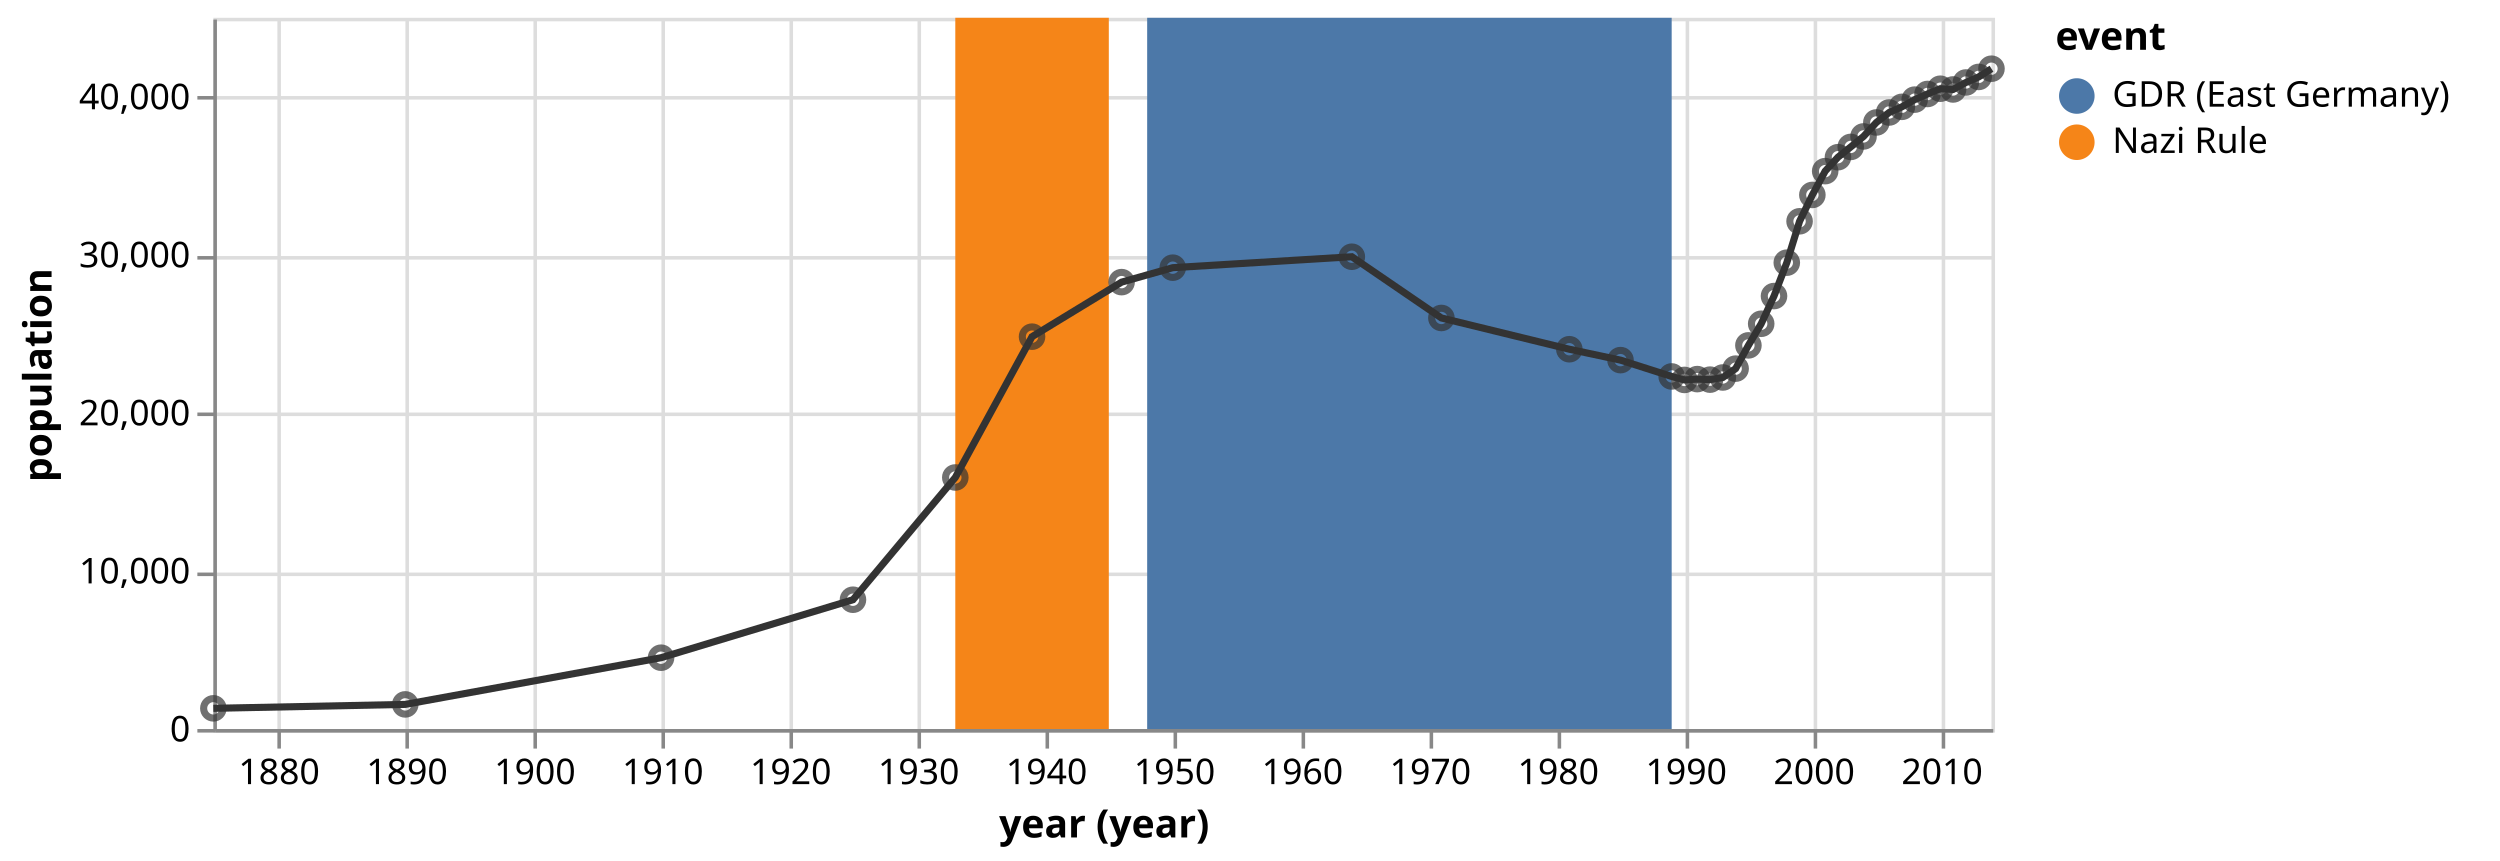
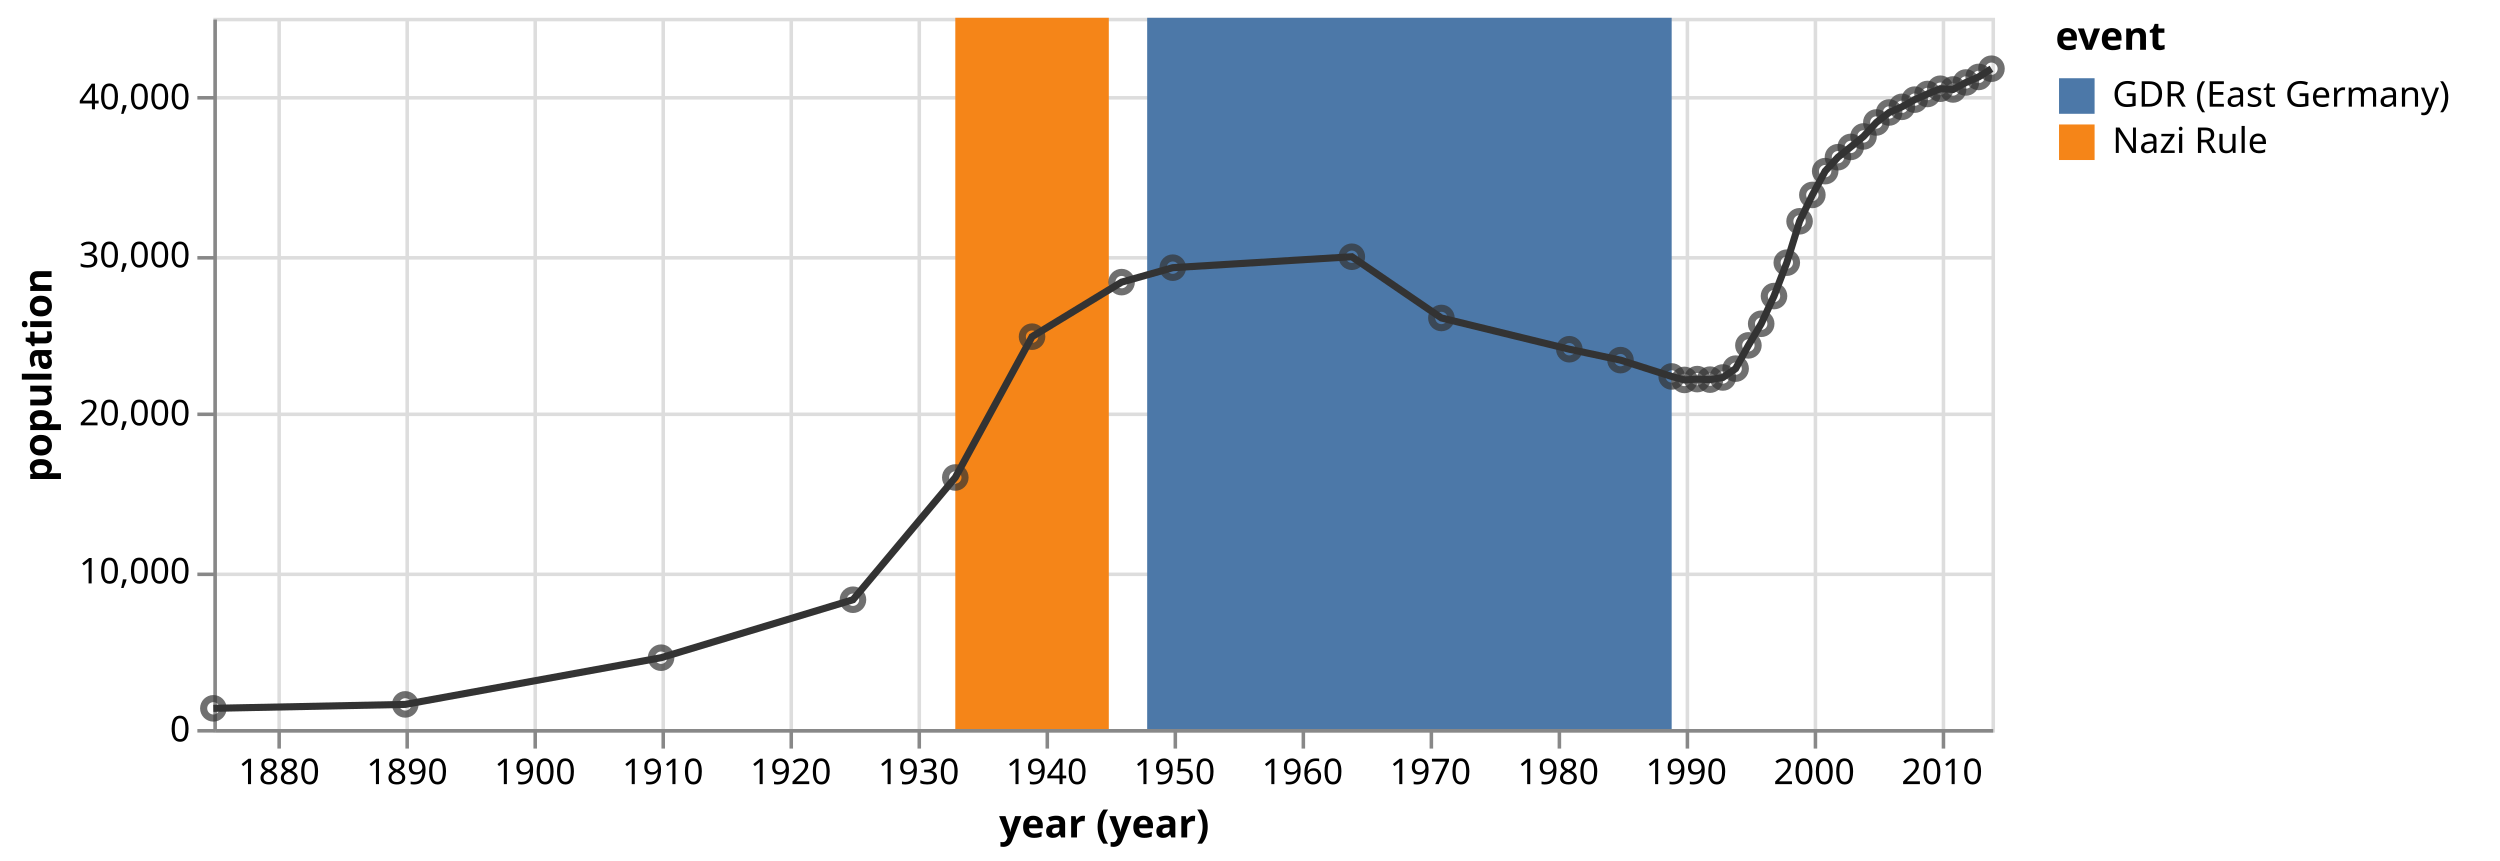
<svg xmlns="http://www.w3.org/2000/svg" class="marks" width="703" height="242" viewBox="0 0 703 242" version="1.1">
  <g transform="translate(60,5)">
    <g class="mark-group role-frame root">
      <g transform="translate(0,0)">
        <path class="background" d="M0.5,0.5h500v200h-500Z" style="fill: none; stroke: #ddd;" />
        <g>
          <g class="mark-group role-axis">
            <g transform="translate(0.5,200.5)">
              <path class="background" d="M0,0h0v0h0Z" style="pointer-events: none; fill: none;" />
              <g>
                <g class="mark-rule role-axis-grid" style="pointer-events: none;">
                  <line transform="translate(18,-200)" x2="0" y2="200" style="fill: none; stroke: #ddd; stroke-width: 1; opacity: 1;" />
                  <line transform="translate(54,-200)" x2="0" y2="200" style="fill: none; stroke: #ddd; stroke-width: 1; opacity: 1;" />
                  <line transform="translate(90,-200)" x2="0" y2="200" style="fill: none; stroke: #ddd; stroke-width: 1; opacity: 1;" />
                  <line transform="translate(126,-200)" x2="0" y2="200" style="fill: none; stroke: #ddd; stroke-width: 1; opacity: 1;" />
                  <line transform="translate(162,-200)" x2="0" y2="200" style="fill: none; stroke: #ddd; stroke-width: 1; opacity: 1;" />
                  <line transform="translate(198,-200)" x2="0" y2="200" style="fill: none; stroke: #ddd; stroke-width: 1; opacity: 1;" />
                  <line transform="translate(234,-200)" x2="0" y2="200" style="fill: none; stroke: #ddd; stroke-width: 1; opacity: 1;" />
                  <line transform="translate(270,-200)" x2="0" y2="200" style="fill: none; stroke: #ddd; stroke-width: 1; opacity: 1;" />
                  <line transform="translate(306,-200)" x2="0" y2="200" style="fill: none; stroke: #ddd; stroke-width: 1; opacity: 1;" />
                  <line transform="translate(342,-200)" x2="0" y2="200" style="fill: none; stroke: #ddd; stroke-width: 1; opacity: 1;" />
                  <line transform="translate(378,-200)" x2="0" y2="200" style="fill: none; stroke: #ddd; stroke-width: 1; opacity: 1;" />
                  <line transform="translate(414,-200)" x2="0" y2="200" style="fill: none; stroke: #ddd; stroke-width: 1; opacity: 1;" />
                  <line transform="translate(450,-200)" x2="0" y2="200" style="fill: none; stroke: #ddd; stroke-width: 1; opacity: 1;" />
                  <line transform="translate(486,-200)" x2="0" y2="200" style="fill: none; stroke: #ddd; stroke-width: 1; opacity: 1;" />
                </g>
              </g>
            </g>
          </g>
          <g class="mark-group role-axis">
            <g transform="translate(0.5,0.5)">
              <path class="background" d="M0,0h0v0h0Z" style="pointer-events: none; fill: none;" />
              <g>
                <g class="mark-rule role-axis-grid" style="pointer-events: none;">
                  <line transform="translate(0,200)" x2="500" y2="0" style="fill: none; stroke: #ddd; stroke-width: 1; opacity: 1;" />
                  <line transform="translate(0,156)" x2="500" y2="0" style="fill: none; stroke: #ddd; stroke-width: 1; opacity: 1;" />
                  <line transform="translate(0,111)" x2="500" y2="0" style="fill: none; stroke: #ddd; stroke-width: 1; opacity: 1;" />
                  <line transform="translate(0,67)" x2="500" y2="0" style="fill: none; stroke: #ddd; stroke-width: 1; opacity: 1;" />
                  <line transform="translate(0,22)" x2="500" y2="0" style="fill: none; stroke: #ddd; stroke-width: 1; opacity: 1;" />
                </g>
              </g>
            </g>
          </g>
          <g class="mark-group role-axis">
            <g transform="translate(0.5,200.5)">
              <path class="background" d="M0,0h0v0h0Z" style="pointer-events: none; fill: none;" />
              <g>
                <g class="mark-rule role-axis-tick" style="pointer-events: none;">
                  <line transform="translate(18,0)" x2="0" y2="5" style="fill: none; stroke: #888; stroke-width: 1; opacity: 1;" />
                  <line transform="translate(54,0)" x2="0" y2="5" style="fill: none; stroke: #888; stroke-width: 1; opacity: 1;" />
                  <line transform="translate(90,0)" x2="0" y2="5" style="fill: none; stroke: #888; stroke-width: 1; opacity: 1;" />
                  <line transform="translate(126,0)" x2="0" y2="5" style="fill: none; stroke: #888; stroke-width: 1; opacity: 1;" />
                  <line transform="translate(162,0)" x2="0" y2="5" style="fill: none; stroke: #888; stroke-width: 1; opacity: 1;" />
                  <line transform="translate(198,0)" x2="0" y2="5" style="fill: none; stroke: #888; stroke-width: 1; opacity: 1;" />
                  <line transform="translate(234,0)" x2="0" y2="5" style="fill: none; stroke: #888; stroke-width: 1; opacity: 1;" />
                  <line transform="translate(270,0)" x2="0" y2="5" style="fill: none; stroke: #888; stroke-width: 1; opacity: 1;" />
                  <line transform="translate(306,0)" x2="0" y2="5" style="fill: none; stroke: #888; stroke-width: 1; opacity: 1;" />
                  <line transform="translate(342,0)" x2="0" y2="5" style="fill: none; stroke: #888; stroke-width: 1; opacity: 1;" />
                  <line transform="translate(378,0)" x2="0" y2="5" style="fill: none; stroke: #888; stroke-width: 1; opacity: 1;" />
                  <line transform="translate(414,0)" x2="0" y2="5" style="fill: none; stroke: #888; stroke-width: 1; opacity: 1;" />
                  <line transform="translate(450,0)" x2="0" y2="5" style="fill: none; stroke: #888; stroke-width: 1; opacity: 1;" />
                  <line transform="translate(486,0)" x2="0" y2="5" style="fill: none; stroke: #888; stroke-width: 1; opacity: 1;" />
                </g>
                <g class="mark-text role-axis-label" style="pointer-events: none;">
                  <text text-anchor="middle" transform="translate(17.98341,15)" style="font-family: sans-serif; font-size: 10px; fill: #000; opacity: 1;">1880</text>
                  <text text-anchor="middle" transform="translate(53.96014,15)" style="font-family: sans-serif; font-size: 10px; fill: #000; opacity: 1;">1890</text>
                  <text text-anchor="middle" transform="translate(89.92696,15)" style="font-family: sans-serif; font-size: 10px; fill: #000; opacity: 1;">1900</text>
                  <text text-anchor="middle" transform="translate(125.8938,15)" style="font-family: sans-serif; font-size: 10px; fill: #000; opacity: 1;">1910</text>
                  <text text-anchor="middle" transform="translate(161.8606,15)" style="font-family: sans-serif; font-size: 10px; fill: #000; opacity: 1;">1920</text>
                  <text text-anchor="middle" transform="translate(197.8373,15)" style="font-family: sans-serif; font-size: 10px; fill: #000; opacity: 1;">1930</text>
                  <text text-anchor="middle" transform="translate(233.8041,15)" style="font-family: sans-serif; font-size: 10px; fill: #000; opacity: 1;">1940</text>
                  <text text-anchor="middle" transform="translate(269.7808,15)" style="font-family: sans-serif; font-size: 10px; fill: #000; opacity: 1;">1950</text>
                  <text text-anchor="middle" transform="translate(305.7476,15)" style="font-family: sans-serif; font-size: 10px; fill: #000; opacity: 1;">1960</text>
                  <text text-anchor="middle" transform="translate(341.7243,15)" style="font-family: sans-serif; font-size: 10px; fill: #000; opacity: 1;">1970</text>
                  <text text-anchor="middle" transform="translate(377.6911,15)" style="font-family: sans-serif; font-size: 10px; fill: #000; opacity: 1;">1980</text>
                  <text text-anchor="middle" transform="translate(413.6678,15)" style="font-family: sans-serif; font-size: 10px; fill: #000; opacity: 1;">1990</text>
                  <text text-anchor="middle" transform="translate(449.6346,15)" style="font-family: sans-serif; font-size: 10px; fill: #000; opacity: 1;">2000</text>
                  <text text-anchor="middle" transform="translate(485.6113,15)" style="font-family: sans-serif; font-size: 10px; fill: #000; opacity: 1;">2010</text>
                </g>
                <g class="mark-rule role-axis-domain" style="pointer-events: none;">
                  <line transform="translate(0,0)" x2="500" y2="0" style="fill: none; stroke: #888; stroke-width: 1; opacity: 1;" />
                </g>
                <g class="mark-text role-axis-title" style="pointer-events: none;">
                  <text text-anchor="middle" transform="translate(250,30)" style="font-family: sans-serif; font-size: 11px; font-weight: bold; fill: #000; opacity: 1;">year (year)</text>
                </g>
              </g>
            </g>
          </g>
          <g class="mark-group role-axis">
            <g transform="translate(0.5,0.5)">
              <path class="background" d="M0,0h0v0h0Z" style="pointer-events: none; fill: none;" />
              <g>
                <g class="mark-rule role-axis-tick" style="pointer-events: none;">
                  <line transform="translate(0,200)" x2="-5" y2="0" style="fill: none; stroke: #888; stroke-width: 1; opacity: 1;" />
                  <line transform="translate(0,156)" x2="-5" y2="0" style="fill: none; stroke: #888; stroke-width: 1; opacity: 1;" />
                  <line transform="translate(0,111)" x2="-5" y2="0" style="fill: none; stroke: #888; stroke-width: 1; opacity: 1;" />
                  <line transform="translate(0,67)" x2="-5" y2="0" style="fill: none; stroke: #888; stroke-width: 1; opacity: 1;" />
                  <line transform="translate(0,22)" x2="-5" y2="0" style="fill: none; stroke: #888; stroke-width: 1; opacity: 1;" />
                </g>
                <g class="mark-text role-axis-label" style="pointer-events: none;">
                  <text text-anchor="end" transform="translate(-7,203)" style="font-family: sans-serif; font-size: 10px; fill: #000; opacity: 1;">0</text>
                  <text text-anchor="end" transform="translate(-7,158.5556)" style="font-family: sans-serif; font-size: 10px; fill: #000; opacity: 1;">10,000</text>
                  <text text-anchor="end" transform="translate(-7,114.1111)" style="font-family: sans-serif; font-size: 10px; fill: #000; opacity: 1;">20,000</text>
                  <text text-anchor="end" transform="translate(-7,69.66667)" style="font-family: sans-serif; font-size: 10px; fill: #000; opacity: 1;">30,000</text>
                  <text text-anchor="end" transform="translate(-7,25.22222)" style="font-family: sans-serif; font-size: 10px; fill: #000; opacity: 1;">40,000</text>
                </g>
                <g class="mark-rule role-axis-domain" style="pointer-events: none;">
                  <line transform="translate(0,200)" x2="0" y2="-200" style="fill: none; stroke: #888; stroke-width: 1; opacity: 1;" />
                </g>
                <g class="mark-text role-axis-title" style="pointer-events: none;">
                  <text text-anchor="middle" transform="translate(-44,100) rotate(-90) translate(0,-2)" style="font-family: sans-serif; font-size: 11px; font-weight: bold; fill: #000; opacity: 1;">population</text>
                </g>
              </g>
            </g>
          </g>
          <g class="mark-rect role-mark layer_0_marks">
            <path d="M208.631,0h43.166v200h-43.166Z" style="fill: #f58518;" />
            <path d="M262.582,0h147.492v200h-147.492Z" style="fill: #4c78a8;" />
          </g>
          <g class="mark-line role-mark layer_1_marks">
            <path d="M0,194.182L53.96,193.076L125.894,179.947L179.854,163.644L208.631,129.267L230.209,89.671L255.392,74.333L269.781,70.271L320.136,67.196L345.319,84.413L381.296,93.204L395.684,96.267L410.073,100.858L413.668,101.836L417.263,101.604L420.857,101.756L424.462,101.147L428.056,98.662L431.651,92.12L435.246,86.044L438.85,78.253L442.445,68.867L446.04,57.227L449.635,49.818L453.239,43.124L456.834,39.204L460.429,36.316L464.023,33.364L467.628,29.44L471.223,26.631L474.817,25.04L478.412,23.018L482.017,21.427L485.611,19.951L489.206,20.156L492.801,18.2L496.405,16.631L500,14.324" style="fill: none; stroke: #333; stroke-width: 2;" />
          </g>
          <g class="mark-symbol role-mark layer_2_marks">
            <path transform="translate(0,194.1822)" d="M2.739,0A2.739,2.739,0,1,1,-2.739,0A2.739,2.739,0,1,1,2.739,0" style="fill: none; stroke: #333; stroke-width: 2; opacity: 0.7;" />
            <path transform="translate(53.96014,193.0756)" d="M2.739,0A2.739,2.739,0,1,1,-2.739,0A2.739,2.739,0,1,1,2.739,0" style="fill: none; stroke: #333; stroke-width: 2; opacity: 0.7;" />
            <path transform="translate(125.8938,179.9467)" d="M2.739,0A2.739,2.739,0,1,1,-2.739,0A2.739,2.739,0,1,1,2.739,0" style="fill: none; stroke: #333; stroke-width: 2; opacity: 0.7;" />
            <path transform="translate(179.8539,163.6444)" d="M2.739,0A2.739,2.739,0,1,1,-2.739,0A2.739,2.739,0,1,1,2.739,0" style="fill: none; stroke: #333; stroke-width: 2; opacity: 0.7;" />
            <path transform="translate(208.6313,129.2667)" d="M2.739,0A2.739,2.739,0,1,1,-2.739,0A2.739,2.739,0,1,1,2.739,0" style="fill: none; stroke: #333; stroke-width: 2; opacity: 0.7;" />
            <path transform="translate(230.2094,89.67111)" d="M2.739,0A2.739,2.739,0,1,1,-2.739,0A2.739,2.739,0,1,1,2.739,0" style="fill: none; stroke: #333; stroke-width: 2; opacity: 0.7;" />
            <path transform="translate(255.3921,74.33333)" d="M2.739,0A2.739,2.739,0,1,1,-2.739,0A2.739,2.739,0,1,1,2.739,0" style="fill: none; stroke: #333; stroke-width: 2; opacity: 0.7;" />
            <path transform="translate(269.7808,70.27111)" d="M2.739,0A2.739,2.739,0,1,1,-2.739,0A2.739,2.739,0,1,1,2.739,0" style="fill: none; stroke: #333; stroke-width: 2; opacity: 0.7;" />
            <path transform="translate(320.1363,67.19556)" d="M2.739,0A2.739,2.739,0,1,1,-2.739,0A2.739,2.739,0,1,1,2.739,0" style="fill: none; stroke: #333; stroke-width: 2; opacity: 0.7;" />
            <path transform="translate(345.319,84.41333)" d="M2.739,0A2.739,2.739,0,1,1,-2.739,0A2.739,2.739,0,1,1,2.739,0" style="fill: none; stroke: #333; stroke-width: 2; opacity: 0.7;" />
            <path transform="translate(381.2957,93.20444)" d="M2.739,0A2.739,2.739,0,1,1,-2.739,0A2.739,2.739,0,1,1,2.739,0" style="fill: none; stroke: #333; stroke-width: 2; opacity: 0.7;" />
            <path transform="translate(395.6844,96.26667)" d="M2.739,0A2.739,2.739,0,1,1,-2.739,0A2.739,2.739,0,1,1,2.739,0" style="fill: none; stroke: #333; stroke-width: 2; opacity: 0.7;" />
            <path transform="translate(410.0731,100.8578)" d="M2.739,0A2.739,2.739,0,1,1,-2.739,0A2.739,2.739,0,1,1,2.739,0" style="fill: none; stroke: #333; stroke-width: 2; opacity: 0.7;" />
            <path transform="translate(413.6678,101.8356)" d="M2.739,0A2.739,2.739,0,1,1,-2.739,0A2.739,2.739,0,1,1,2.739,0" style="fill: none; stroke: #333; stroke-width: 2; opacity: 0.7;" />
            <path transform="translate(417.2625,101.6044)" d="M2.739,0A2.739,2.739,0,1,1,-2.739,0A2.739,2.739,0,1,1,2.739,0" style="fill: none; stroke: #333; stroke-width: 2; opacity: 0.7;" />
            <path transform="translate(420.8572,101.7556)" d="M2.739,0A2.739,2.739,0,1,1,-2.739,0A2.739,2.739,0,1,1,2.739,0" style="fill: none; stroke: #333; stroke-width: 2; opacity: 0.7;" />
            <path transform="translate(424.4618,101.1467)" d="M2.739,0A2.739,2.739,0,1,1,-2.739,0A2.739,2.739,0,1,1,2.739,0" style="fill: none; stroke: #333; stroke-width: 2; opacity: 0.7;" />
            <path transform="translate(428.0565,98.66222)" d="M2.739,0A2.739,2.739,0,1,1,-2.739,0A2.739,2.739,0,1,1,2.739,0" style="fill: none; stroke: #333; stroke-width: 2; opacity: 0.7;" />
            <path transform="translate(431.6512,92.12)" d="M2.739,0A2.739,2.739,0,1,1,-2.739,0A2.739,2.739,0,1,1,2.739,0" style="fill: none; stroke: #333; stroke-width: 2; opacity: 0.7;" />
            <path transform="translate(435.2459,86.04444)" d="M2.739,0A2.739,2.739,0,1,1,-2.739,0A2.739,2.739,0,1,1,2.739,0" style="fill: none; stroke: #333; stroke-width: 2; opacity: 0.7;" />
            <path transform="translate(438.8505,78.25333)" d="M2.739,0A2.739,2.739,0,1,1,-2.739,0A2.739,2.739,0,1,1,2.739,0" style="fill: none; stroke: #333; stroke-width: 2; opacity: 0.7;" />
            <path transform="translate(442.4452,68.86667)" d="M2.739,0A2.739,2.739,0,1,1,-2.739,0A2.739,2.739,0,1,1,2.739,0" style="fill: none; stroke: #333; stroke-width: 2; opacity: 0.7;" />
            <path transform="translate(446.0399,57.22667)" d="M2.739,0A2.739,2.739,0,1,1,-2.739,0A2.739,2.739,0,1,1,2.739,0" style="fill: none; stroke: #333; stroke-width: 2; opacity: 0.7;" />
            <path transform="translate(449.6346,49.81778)" d="M2.739,0A2.739,2.739,0,1,1,-2.739,0A2.739,2.739,0,1,1,2.739,0" style="fill: none; stroke: #333; stroke-width: 2; opacity: 0.7;" />
            <path transform="translate(453.2392,43.12444)" d="M2.739,0A2.739,2.739,0,1,1,-2.739,0A2.739,2.739,0,1,1,2.739,0" style="fill: none; stroke: #333; stroke-width: 2; opacity: 0.7;" />
            <path transform="translate(456.8339,39.20444)" d="M2.739,0A2.739,2.739,0,1,1,-2.739,0A2.739,2.739,0,1,1,2.739,0" style="fill: none; stroke: #333; stroke-width: 2; opacity: 0.7;" />
            <path transform="translate(460.4286,36.31556)" d="M2.739,0A2.739,2.739,0,1,1,-2.739,0A2.739,2.739,0,1,1,2.739,0" style="fill: none; stroke: #333; stroke-width: 2; opacity: 0.7;" />
            <path transform="translate(464.0233,33.36444)" d="M2.739,0A2.739,2.739,0,1,1,-2.739,0A2.739,2.739,0,1,1,2.739,0" style="fill: none; stroke: #333; stroke-width: 2; opacity: 0.7;" />
            <path transform="translate(467.6279,29.44)" d="M2.739,0A2.739,2.739,0,1,1,-2.739,0A2.739,2.739,0,1,1,2.739,0" style="fill: none; stroke: #333; stroke-width: 2; opacity: 0.7;" />
            <path transform="translate(471.2226,26.63111)" d="M2.739,0A2.739,2.739,0,1,1,-2.739,0A2.739,2.739,0,1,1,2.739,0" style="fill: none; stroke: #333; stroke-width: 2; opacity: 0.7;" />
            <path transform="translate(474.8173,25.04)" d="M2.739,0A2.739,2.739,0,1,1,-2.739,0A2.739,2.739,0,1,1,2.739,0" style="fill: none; stroke: #333; stroke-width: 2; opacity: 0.7;" />
            <path transform="translate(478.412,23.01778)" d="M2.739,0A2.739,2.739,0,1,1,-2.739,0A2.739,2.739,0,1,1,2.739,0" style="fill: none; stroke: #333; stroke-width: 2; opacity: 0.7;" />
            <path transform="translate(482.0166,21.42667)" d="M2.739,0A2.739,2.739,0,1,1,-2.739,0A2.739,2.739,0,1,1,2.739,0" style="fill: none; stroke: #333; stroke-width: 2; opacity: 0.7;" />
            <path transform="translate(485.6113,19.95111)" d="M2.739,0A2.739,2.739,0,1,1,-2.739,0A2.739,2.739,0,1,1,2.739,0" style="fill: none; stroke: #333; stroke-width: 2; opacity: 0.7;" />
            <path transform="translate(489.206,20.15556)" d="M2.739,0A2.739,2.739,0,1,1,-2.739,0A2.739,2.739,0,1,1,2.739,0" style="fill: none; stroke: #333; stroke-width: 2; opacity: 0.7;" />
            <path transform="translate(492.8007,18.2)" d="M2.739,0A2.739,2.739,0,1,1,-2.739,0A2.739,2.739,0,1,1,2.739,0" style="fill: none; stroke: #333; stroke-width: 2; opacity: 0.7;" />
            <path transform="translate(496.4053,16.63111)" d="M2.739,0A2.739,2.739,0,1,1,-2.739,0A2.739,2.739,0,1,1,2.739,0" style="fill: none; stroke: #333; stroke-width: 2; opacity: 0.7;" />
            <path transform="translate(500,14.32444)" d="M2.739,0A2.739,2.739,0,1,1,-2.739,0A2.739,2.739,0,1,1,2.739,0" style="fill: none; stroke: #333; stroke-width: 2; opacity: 0.7;" />
          </g>
          <g class="mark-group role-legend">
            <g transform="translate(518,0)">
              <path class="background" d="M0,0h120v40h-120Z" style="pointer-events: none; fill: none;" />
              <g>
                <g class="mark-group role-legend-entry">
                  <g transform="translate(0,16)">
                    <path class="background" d="M0,0h0v0h0Z" style="pointer-events: none; fill: none;" />
                    <g>
                      <g class="mark-group role-scope">
                        <g transform="translate(0,0)">
                          <path class="background" d="M0,0h120v11h-120Z" style="pointer-events: none; fill: none; opacity: 1;" />
                          <g>
                            <g class="mark-symbol role-legend-symbol" style="pointer-events: none;">
-                               <path transform="translate(6,6)" d="M5,0A5,5,0,1,1,-5,0A5,5,0,1,1,5,0" style="fill: #4c78a8; stroke-width: 1.5; opacity: 1;" />
+                               <path transform="translate(6,6)" d="M-5,-5h10v10h-10Z" style="fill: #4c78a8; stroke-width: 1.5; opacity: 1;" />
                            </g>
                            <g class="mark-text role-legend-label" style="pointer-events: none;">
                              <text text-anchor="start" transform="translate(16,9)" style="font-family: sans-serif; font-size: 10px; fill: #000; opacity: 1;">GDR (East Germany)</text>
                            </g>
                          </g>
                        </g>
                        <g transform="translate(0,13)">
                          <path class="background" d="M0,0h120v11h-120Z" style="pointer-events: none; fill: none; opacity: 1;" />
                          <g>
                            <g class="mark-symbol role-legend-symbol" style="pointer-events: none;">
-                               <path transform="translate(6,6)" d="M5,0A5,5,0,1,1,-5,0A5,5,0,1,1,5,0" style="fill: #f58518; stroke-width: 1.5; opacity: 1;" />
+                               <path transform="translate(6,6)" d="M-5,-5h10v10h-10Z" style="fill: #f58518; stroke-width: 1.5; opacity: 1;" />
                            </g>
                            <g class="mark-text role-legend-label" style="pointer-events: none;">
                              <text text-anchor="start" transform="translate(16,9)" style="font-family: sans-serif; font-size: 10px; fill: #000; opacity: 1;">Nazi Rule</text>
                            </g>
                          </g>
                        </g>
                      </g>
                    </g>
                  </g>
                </g>
                <g class="mark-text role-legend-title" style="pointer-events: none;">
                  <text text-anchor="start" transform="translate(0,9)" style="font-family: sans-serif; font-size: 11px; font-weight: bold; fill: #000; opacity: 1;">event</text>
                </g>
              </g>
            </g>
          </g>
        </g>
      </g>
    </g>
  </g>
</svg>
